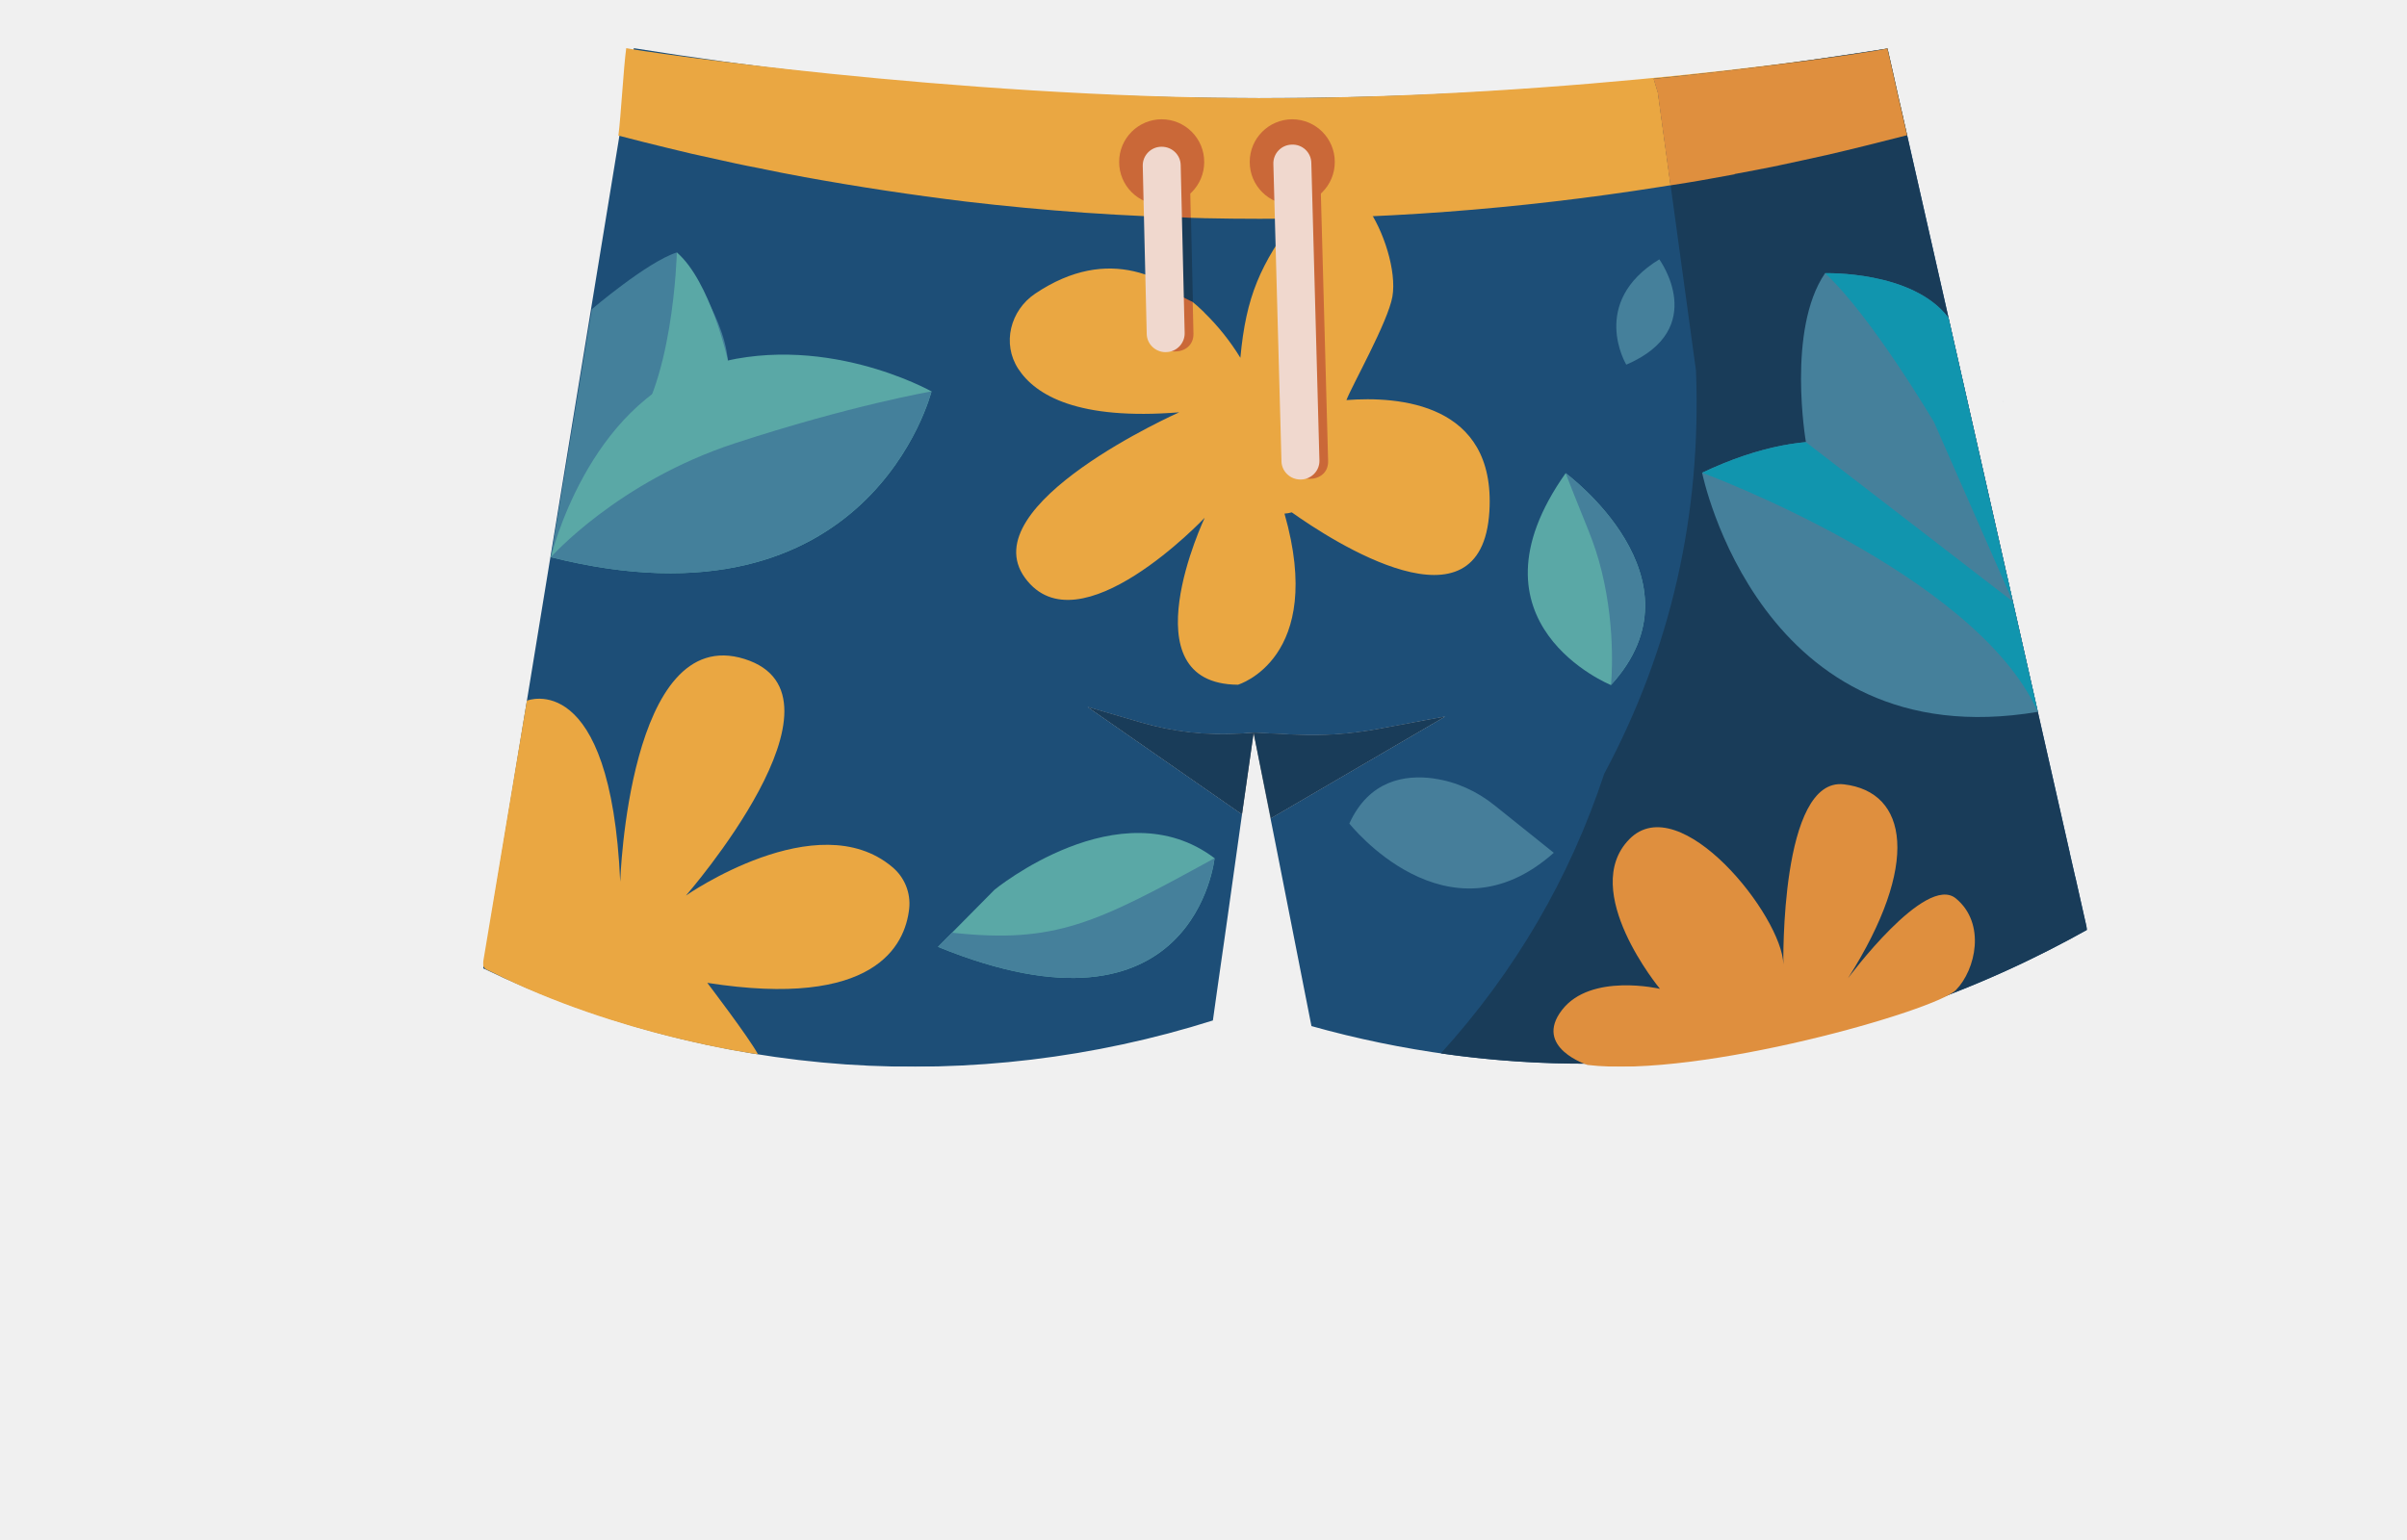
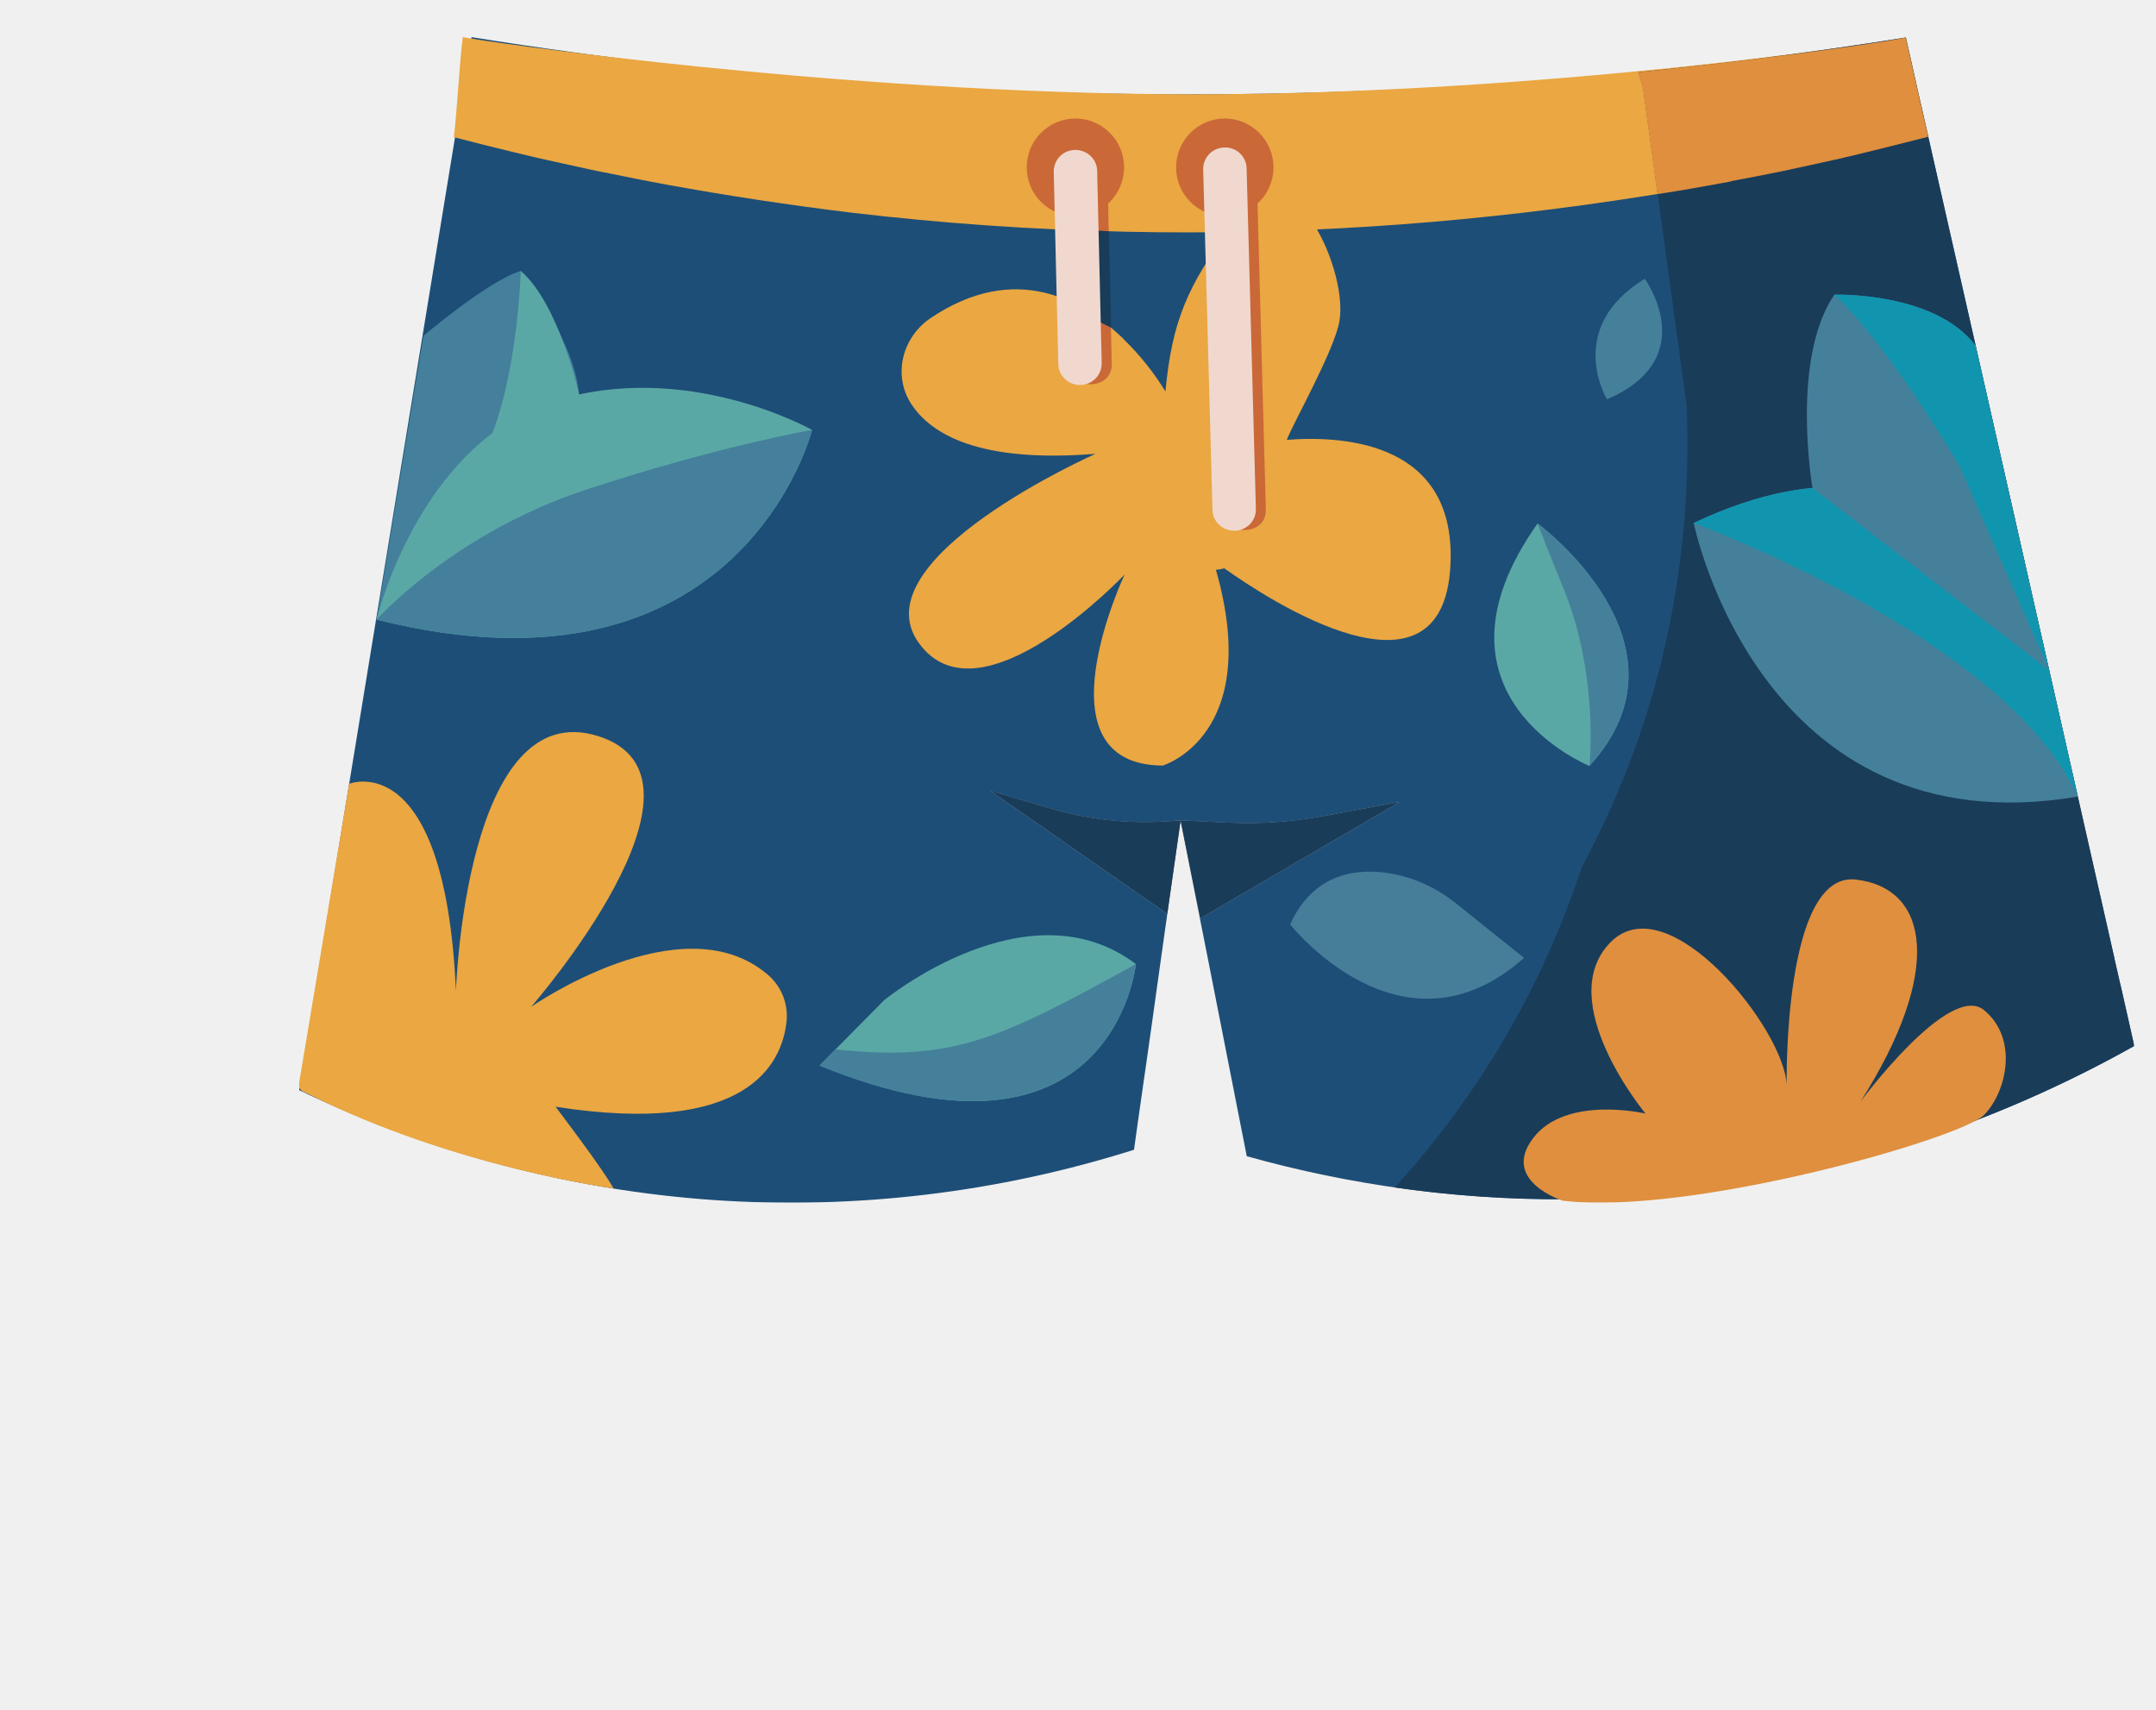
- <svg xmlns="http://www.w3.org/2000/svg" width="100" height="64" fill="none" viewBox="-18.3 -3.0 126.4 96.0">
+ <svg xmlns="http://www.w3.org/2000/svg" width="116" height="92" fill="none" viewBox="-16.28 -2.02 117.43 93.14">
  <mask id="a" width="100" height="64" x="0" y="0" maskUnits="userSpaceOnUse" style="mask-type:luminance">
    <path fill="#fff" d="M99.963 0H0v63.498h99.963V0Z" />
  </mask>
  <g mask="url(#a)">
    <path fill="#575858" d="M55.733 42.449c-1.675.305-3.37.425-5.06.346l-2.65-.128-.852.062a18.046 18.046 0 0 1-6.188-.697l-3.303-.966 9.62 6.69.723-5.068 1.066 5.32 10.864-6.343-4.216.784h-.004Z" />
    <path fill="#1D4E77" d="M99.966 54.956c-5.746 3.219-16.639 8.224-30.9 8.348a63.046 63.046 0 0 1-17.438-2.34c-.165-.833-.326-1.675-.496-2.513-.099-.516-.206-1.04-.306-1.56-.93-4.745-1.864-9.47-2.807-14.199l1.067 5.32 10.864-6.343-4.217.784a22.42 22.42 0 0 1-5.06.347l-2.65-.128-.851.062a18.135 18.135 0 0 1-6.189-.698l-3.303-.965 9.62 6.689c-.298 2.133-.603 4.258-.897 6.392-.145 1.064-.306 2.12-.455 3.185-.161 1.09-.306 2.183-.463 3.276a62.003 62.003 0 0 1-22.881 2.74A62.028 62.028 0 0 1 .008 57.362c.178-1.11.364-2.233.541-3.343.17-1.002.335-2.013.496-3.016 2.456-15.016 4.92-30.053 7.38-45.077.157-.982.318-1.964.487-2.946C9.07 1.985 9.24.999 9.4.004a246.748 246.748 0 0 0 44.547 3.054A247.38 247.38 0 0 0 87.527.021c.228.994.455 1.997.67 2.983.1.438.198.855.298 1.28l.029.14c3.456 15.23 6.912 30.494 10.36 45.725v.016c.12.496.227 1.003.342 1.498.244 1.09.496 2.191.74 3.285h-.004l.004.008Z" />
    <path fill="#EAA742" d="M44.937 16.464c-2.237-2.17-5.928-4.25-10.525-1.16-1.559 1.049-2.076 3.12-1.059 4.684 1.084 1.663 3.733 3.219 10.033 2.715 0 0-12.947 5.744-9.61 10.32 3.335 4.577 11.198-3.746 11.198-3.746s-4.895 10.365 2.075 10.407c0 0 5.482-1.622 2.898-10.667.157-.008.306-.037.455-.078 2.488 1.77 11.848 7.864 12.315-.075.4-6.755-5.684-7.172-8.909-6.924.33-.879 2.592-4.877 2.865-6.454.269-1.56-.53-4.126-1.608-5.608-.93-1.275-3.27-.9-4.324.516-2.307 3.1-3.188 5.063-3.543 8.91a14.576 14.576 0 0 0-2.27-2.84" />
    <path fill="#193C59" d="m48.023 42.675-.724 5.084-9.62-6.689 3.304.966c2.009.586 4.1.821 6.188.697l.852-.05v-.008Zm11.931-1.01-10.86 6.342-1.067-5.32v-.016l2.65.128c1.691.079 3.394-.04 5.06-.346l4.217-.784v-.004Z" />
    <path fill="#EAA742" d="M44.948 10.6A155.263 155.263 0 0 1 30.1 9.566a174.08 174.08 0 0 1-10.07-1.527c-.967-.177-1.939-.367-2.914-.573-.89-.165-1.79-.368-2.68-.566a82.46 82.46 0 0 1-2.914-.672 176.026 176.026 0 0 1-3.084-.776c.158-1.213.319-4.238.488-5.451.505.14 20.348 3.087 39.55 3.115 19.202.03 38.16-2.867 39.049-3.094.008-.009 1.223 5.41 1.223 5.41-1.72.437-3.356.854-5.076 1.25h-.008c-.968.218-1.947.425-2.915.635-.913.19-1.827.367-2.74.532-.989.178-1.98.368-2.956.525-8.876 1.497-17.772 2.265-26.648 2.265-1.149 0-2.302-.012-3.447-.037" />
    <path fill="#CA6838" d="M44.111 10.642a453.297 453.297 0 0 1-.074-3.338c-.033-1.49-2.394-1.494-2.36 0 .024 1.02.045 2.042.07 3.062.797.194 1.62.346 2.372.412v-.136h-.008Z" />
    <path fill="#193C59" d="M41.746 10.366c.033 1.448.066 2.896.104 4.345.818.371 1.343 1.081 2.39 1.118-.038-1.712-.08-3.536-.12-5.249-.753-.062-1.576-.02-2.374-.214Z" />
    <path fill="#CA6838" d="M41.844 14.71c.025 1.028.045 2.052.07 3.083.033 1.49 2.394 1.494 2.36 0-.012-.627-.032-1.337-.045-1.964-.996-.516-1.575-.743-2.39-1.118h.005Zm7.957-7.534c.17 6.19.335 12.371.505 18.556.041 1.49 2.406 1.494 2.36 0-.17-6.19-.335-12.37-.504-18.556-.041-1.49-2.406-1.494-2.36 0ZM42.294 9.76a2.656 2.656 0 0 0 2.65-2.662 2.656 2.656 0 0 0-2.65-2.662 2.656 2.656 0 0 0-2.65 2.662 2.656 2.656 0 0 0 2.65 2.661Z" />
    <path fill="#CA6838" d="M50.431 9.76a2.656 2.656 0 0 0 2.65-2.662 2.656 2.656 0 0 0-2.65-2.662 2.656 2.656 0 0 0-2.65 2.662 2.656 2.656 0 0 0 2.65 2.661Z" />
    <path fill="#F0D8CE" d="M42.544 18.953c-.64 0-1.166-.5-1.182-1.13-.038-1.746-.079-3.492-.125-5.241-.04-1.75-.086-3.5-.123-5.25a1.17 1.17 0 0 1 1.153-1.184h.029c.64 0 1.166.5 1.182 1.131.037 1.746.079 3.495.124 5.245.042 1.75.087 3.495.124 5.24a1.17 1.17 0 0 1-1.153 1.185h-.03v.004Zm8.397 7.939c-.637 0-1.162-.5-1.182-1.126l-.505-18.557a1.168 1.168 0 0 1 1.15-1.193 1.16 1.16 0 0 1 1.215 1.127l.505 18.557c.02.64-.497 1.176-1.15 1.192h-.033Z" />
    <path fill="#3075AF" d="M94.734 22.019v.008l.005.005v-.017h-.005v.004Z" />
    <path fill="#193C59" d="M99.224 51.675c-.12-.495-.227-1.002-.343-1.498v-.02c-3.448-15.235-6.895-30.49-10.36-45.725l-.028-.14c-.1-.426-.199-.847-.298-1.28-.22-.994-.442-1.997-.67-2.983-4.564.73-9.43 1.374-14.568 1.881.087.285.174.566.26.855.79 5.78 1.584 11.558 2.374 17.339.343 8.983-1.559 17.356-5.718 25.13-2.158 6.524-5.556 12.33-10.182 17.434a62.35 62.35 0 0 0 9.38.64c14.262-.12 25.155-5.13 30.901-8.348-.243-1.09-.496-2.195-.74-3.285h-.008Z" />
    <path fill="#3075AF" d="M94.734 21.998v.025s.009-.025 0-.025Z" />
    <path fill="#1D4E77" d="M94.735 22.019v-.025.037l-.004-.004v-.008h.004ZM31.238 55.736s.03.008.046.016c-.017 0-.03-.008-.046-.016Z" />
    <path fill="#45809B" d="M94.968 32.888S90.47 19.605 75.973 26.47c0 0 3.588 17.822 20.921 14.905l-1.922-8.488h-.004Z" />
    <path fill="#1195AE" d="M94.968 32.888S90.47 19.605 75.973 26.47c0 0 17.031 6.256 20.921 14.905l-1.922-8.488h-.004Z" />
    <path fill="#45809B" d="M82.442 24.56s-1.211-7.002 1.19-10.526c0 0 5.462-.173 7.69 2.777l4.006 17.682-12.882-9.928h-.004v-.004Z" />
    <path fill="#1195AE" d="M90.42 23.31s-3.865-6.56-6.783-9.28c0 0 5.46-.174 7.689 2.777l4.006 17.682-4.907-11.175h-.004v-.004Z" />
    <path fill="#44809B" d="M6.781 16.275s3.48-2.967 5.296-3.537c0 0 2.939 3.727 3.179 6.73 0 0-4.283 12.512-11.026 12.264l2.551-15.457Z" />
    <path fill="#5AA8A6" d="M4.23 31.733s2.253-9.47 9.525-11.856c7.272-2.385 14.196 1.523 14.196 1.523s-3.828 15.334-23.72 10.333Z" />
    <path fill="#44809B" d="M4.23 31.733s4.16-4.696 11.427-7.086c7.271-2.385 12.29-3.247 12.29-3.247S24.12 36.734 4.227 31.733h.004Z" />
    <path fill="#5AA8A6" d="M12.079 12.742s-.207 8.629-3.2 11.653l6.383-4.927s-1.092-4.93-3.18-6.73h-.003v.004Zm19.786 39.73s7.834-6.43 13.725-1.973c0 0-1.224 12.058-17.235 5.526l3.514-3.553h-.004Z" />
    <path fill="#45809B" d="M45.586 50.5s-1.224 12.057-17.234 5.525l.872-.883c6.461.701 8.995-.599 16.362-4.643Z" />
    <path fill="#5AA8A6" d="M67.468 26.496s8.913 6.549 2.824 13.209c0 0-9.455-3.83-2.824-13.209Z" />
    <path fill="#45809B" d="M67.469 26.496s8.913 6.549 2.823 13.209c0 0 .352-3.293-.574-7.077-.488-1.98-.96-2.781-2.25-6.132Zm3.778-6.763s-2.34-3.875 2.058-6.566c0 0 3.159 4.325-2.058 6.566Z" />
    <path fill="#DF8F3E" d="M68.832 63.386s-3.394-1.081-1.596-3.42c1.795-2.34 6.11-1.325 6.11-1.325s-5.064-6.107-1.91-9.326c3.155-3.219 9.542 4.807 9.6 7.803 0 0-.211-11.694 3.774-11.224 3.993.47 4.775 4.968.252 12.09 0 0 4.832-6.532 6.722-4.98 1.889 1.552 1.244 4.444.004 5.715-1.236 1.271-15.978 5.505-22.956 4.667Z" />
    <path fill="#EAA742" d="M2.734 40.678s5.217-2.112 5.817 11.286c0 0 .508-16.159 7.746-13.885 7.239 2.273-3.65 14.748-3.65 14.748s8.181-5.716 12.853-1.783a2.96 2.96 0 0 1 1.058 2.604c-.256 2.302-2.154 6.251-12.58 4.621 0 0 2.613 3.43 3.159 4.453 0 0-8.71-1.147-16.619-5.142-.264-.136-.541-.165-.516-.565l2.732-16.337Z" />
    <path fill="#467E9A" d="M59.247 45.527c-1.807-.248-4.03.115-5.259 2.81 0 0 6.094 7.733 12.741 1.824l-3.675-2.946c-1.096-.884-2.41-1.494-3.812-1.684h.005v-.004Z" />
    <path fill="#DF8F3E" d="M78.001 7.848a124.82 124.82 0 0 0 2.74-.532c.968-.21 1.948-.417 2.915-.635h.009c1.72-.397 3.356-.813 5.076-1.25-.074-.335-.153-.67-.227-1l-.03-.14c-.098-.425-.198-.846-.297-1.279-.219-.994-.442-1.997-.67-2.983a.12.12 0 0 0-.037.004c-.442.103-3.315.57-7.784 1.114-2.191.277-4.44.532-6.75.768l.26.854c.264 1.927.529 3.858.79 5.785.35-.054.698-.107 1.045-.165.98-.157 1.964-.347 2.956-.524v-.008l.004-.009Z" />
  </g>
</svg>
